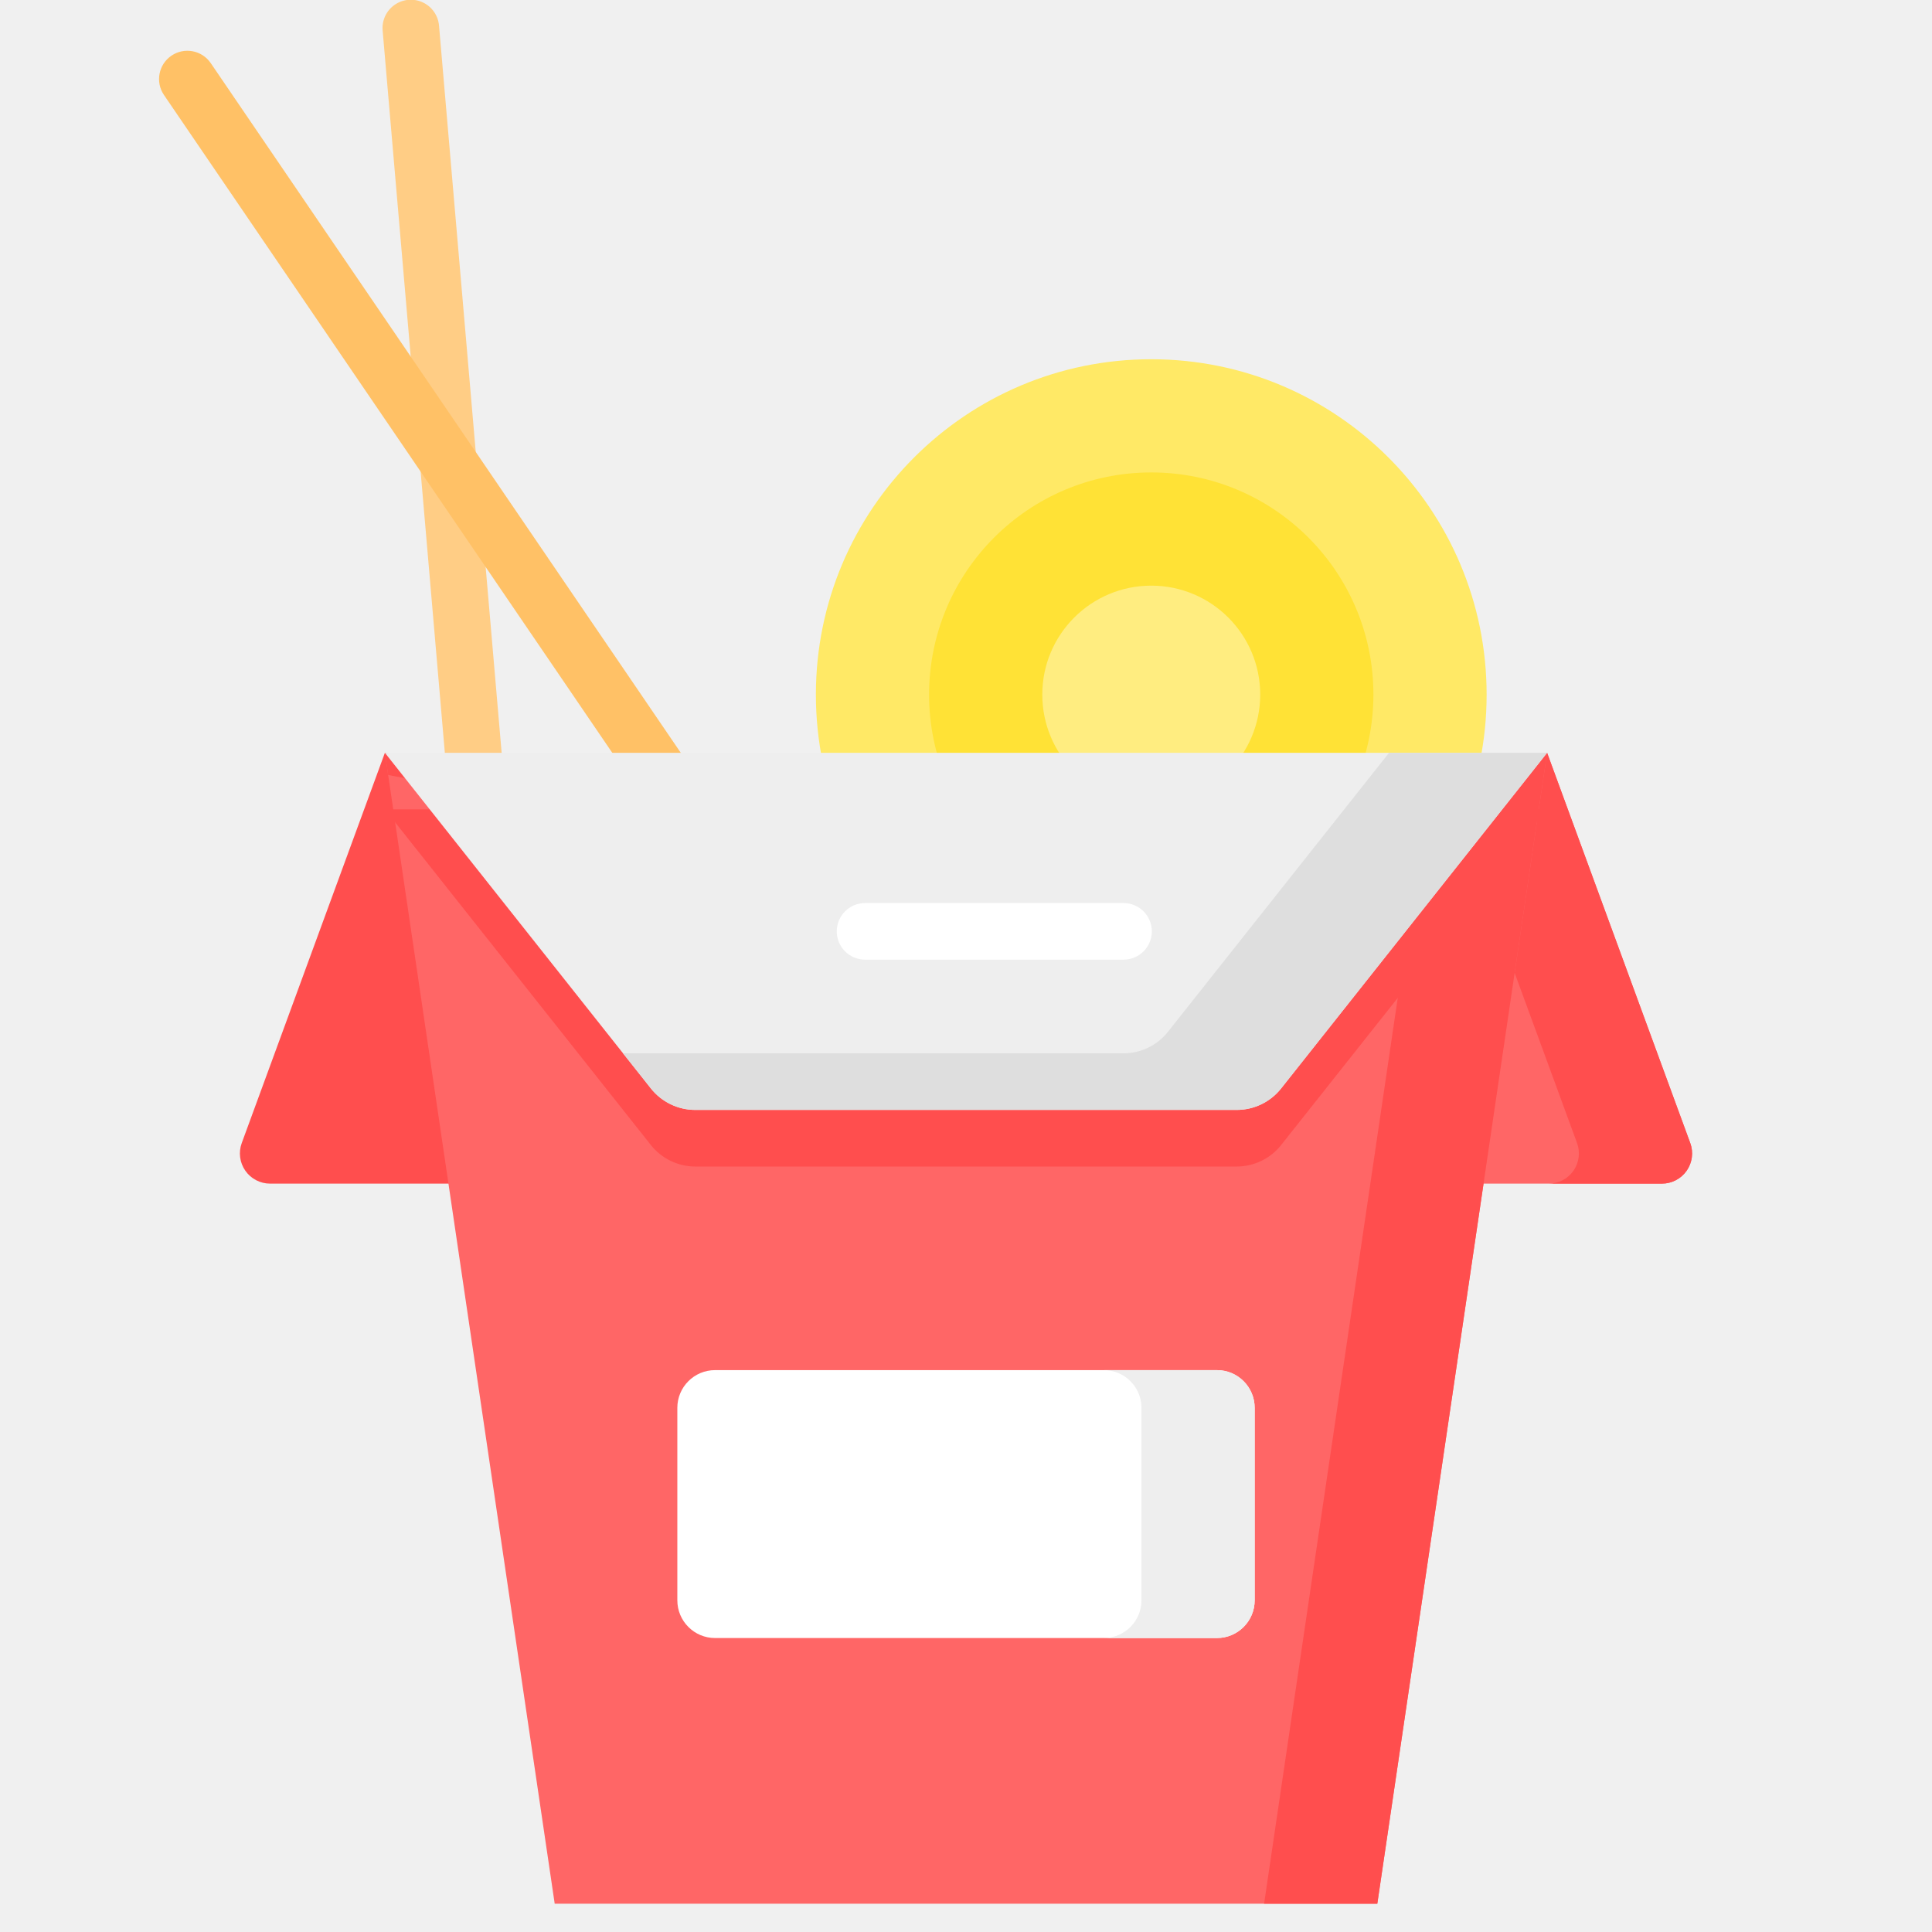
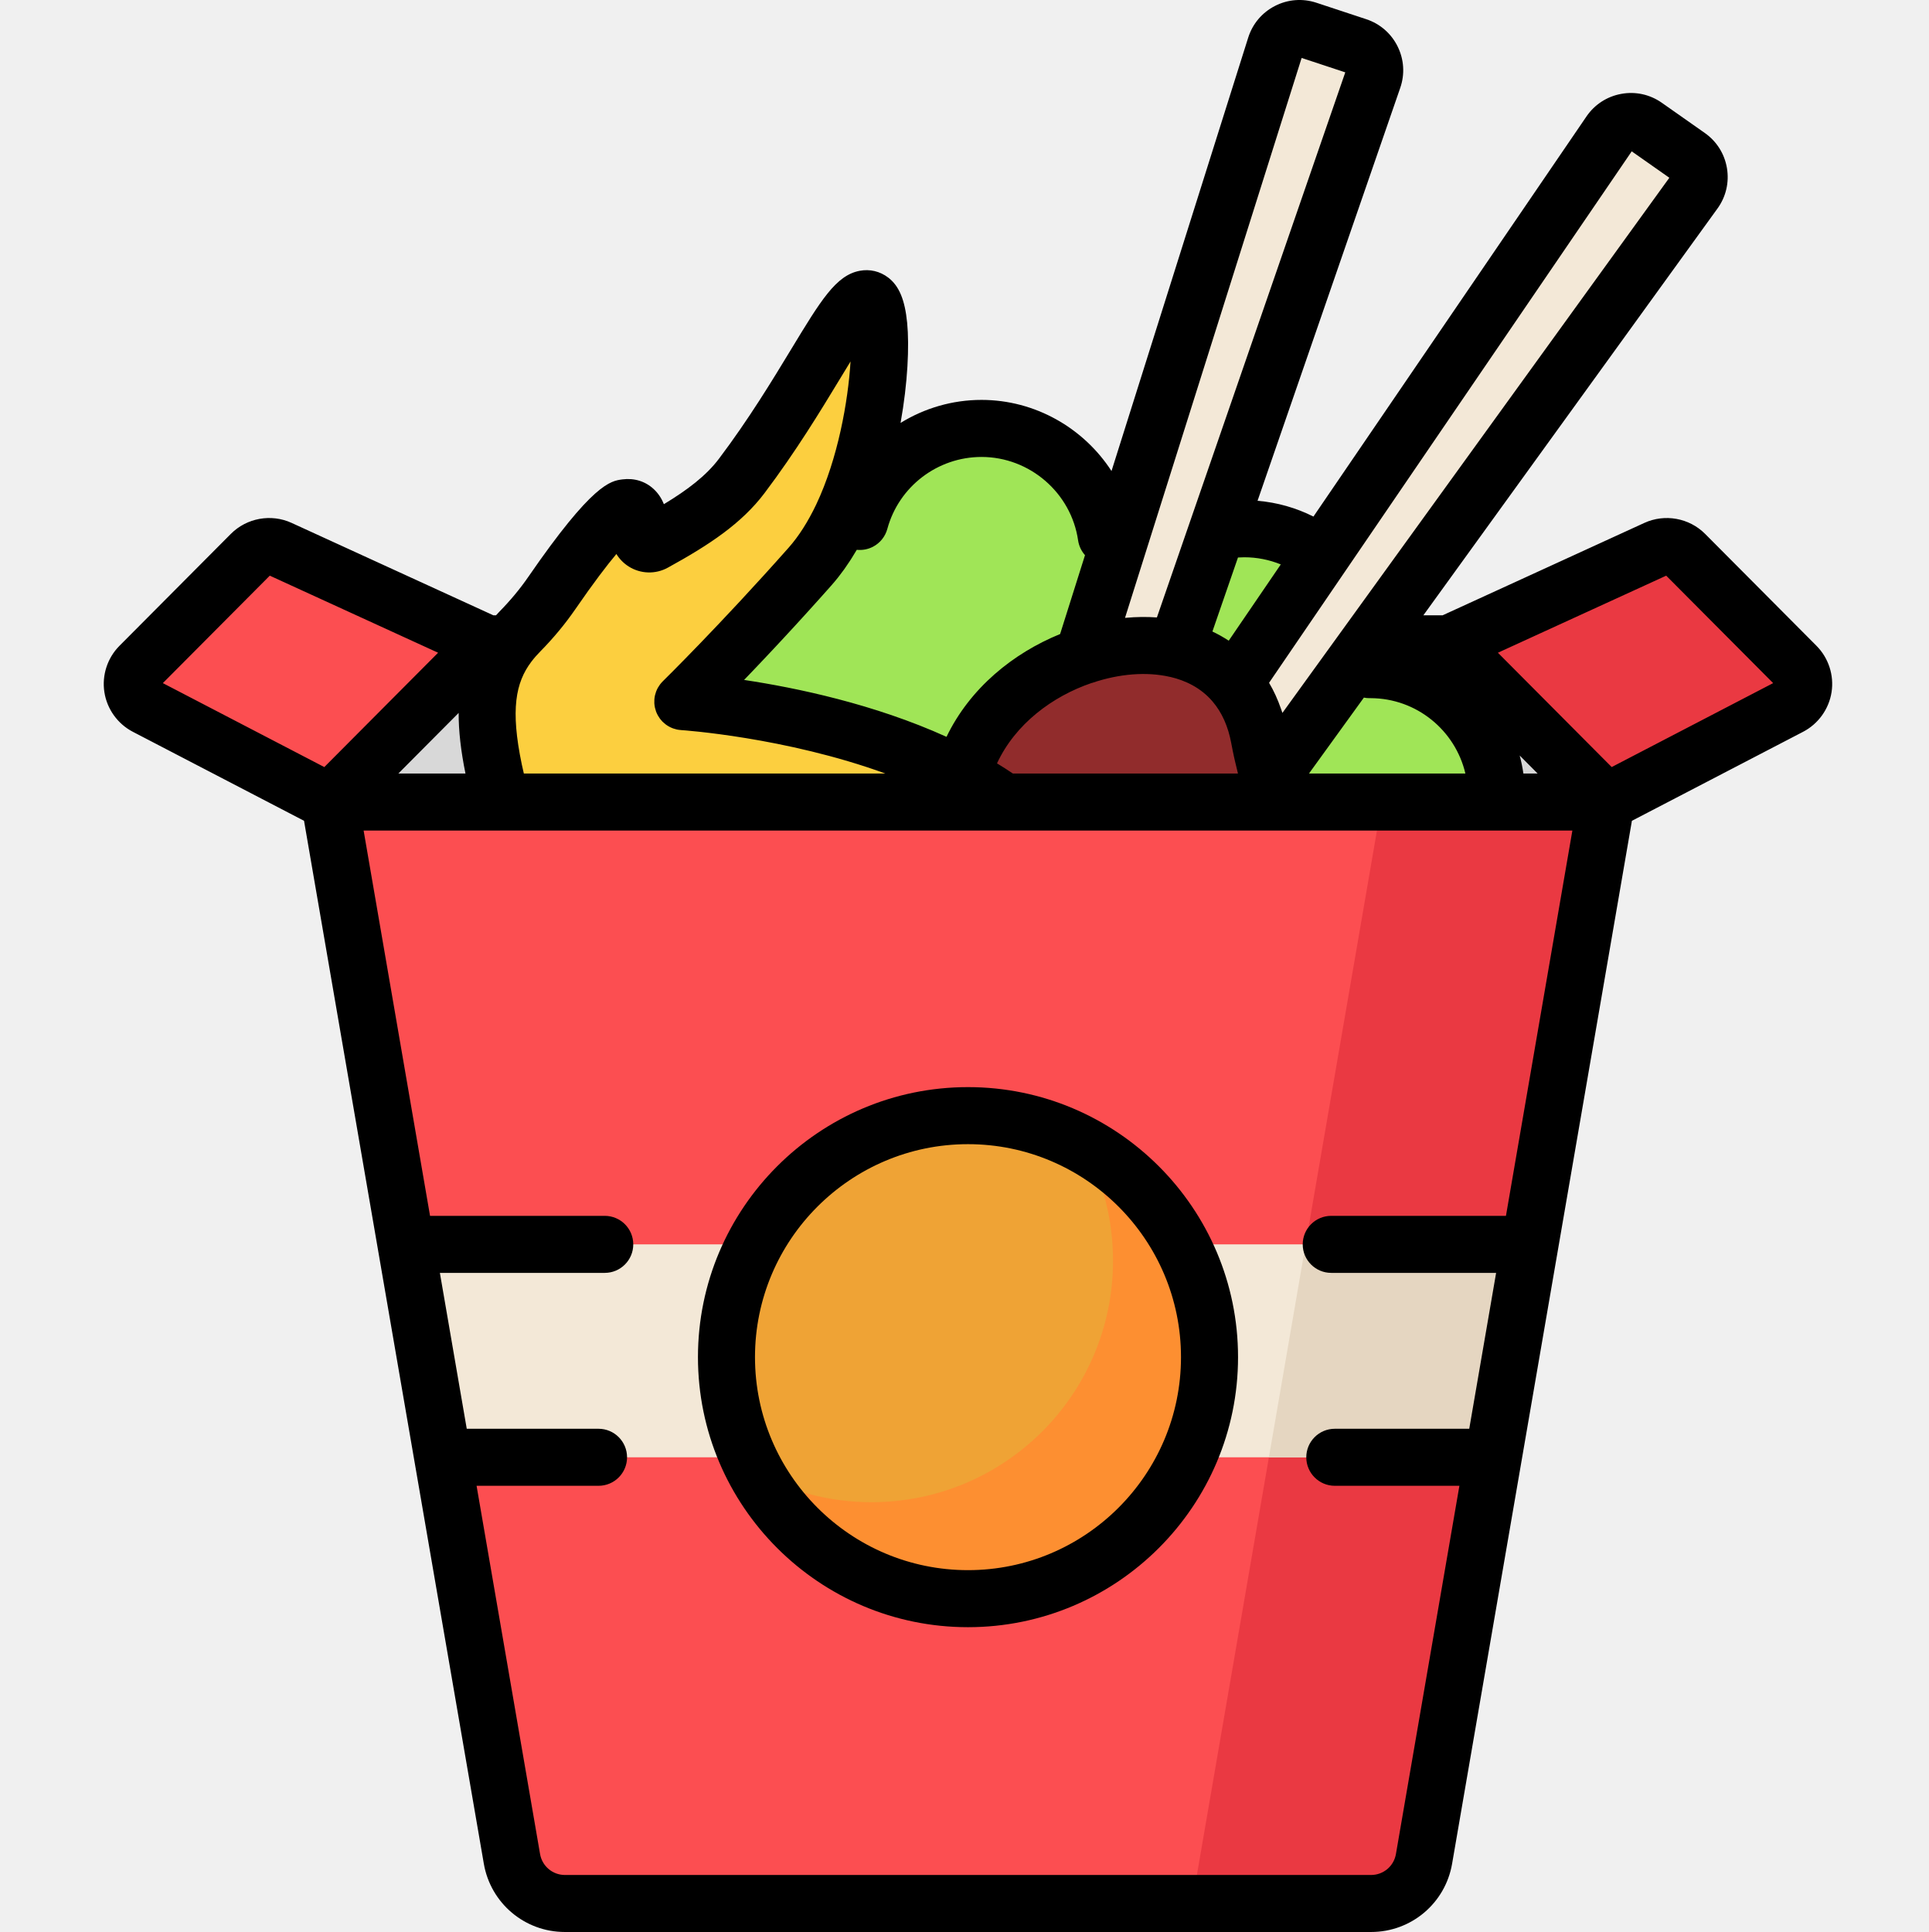
- <svg xmlns="http://www.w3.org/2000/svg" data-name="Layer 1" viewBox="0 0 512 512">
-   <circle cx="305.095" cy="184.078" r="88.876" fill="#ffe966" />
-   <path fill="#ffe236" d="M305.095,242.954a58.876,58.876,0,1,1,58.876-58.877A58.944,58.944,0,0,1,305.095,242.954Z" />
-   <path fill="#ffed80" d="M305.095,212.954a28.876,28.876,0,1,1,28.876-28.877A28.91,28.91,0,0,1,305.095,212.954Z" />
-   <path fill="#ffcd85" d="M128.779,246.155a7.5,7.5,0,0,1-7.464-6.856L101.408,8.144a7.5,7.5,0,1,1,14.944-1.287l19.907,231.155a7.5,7.5,0,0,1-6.829,8.116C129.212,246.146,128.995,246.155,128.779,246.155Z" />
-   <path fill="#ffc166" d="M286.354,375.754a7.492,7.492,0,0,1-6.205-3.277L43.455,25.178a7.5,7.5,0,0,1,12.396-8.447L292.545,364.029a7.502,7.502,0,0,1-6.191,11.725Z" />
-   <path fill="#f66" d="M440.424,313.674H365.001l45-114.174,37.934,103.419A8,8,0,0,1,440.424,313.674Z" />
-   <path fill="#ff4e4e" d="M447.935 302.919L410 199.5l-15.539 39.425 23.473 63.994a8 8 0 0 1-7.511 10.755h30A8 8 0 0 0 447.935 302.919zM71.576 313.674h75.424l-45-114.174L64.065 302.919A8 8 0 0 0 71.576 313.674z" />
-   <polygon fill="#f66" points="365.001 504.5 147.001 504.5 102.001 199.5 259.375 229.5 410.001 199.5 365.001 504.5" />
-   <polygon fill="#ff4e4e" points="229.375 229.5 244.047 226.578 102.001 199.5 102.869 205.384 229.375 229.5" />
-   <polygon fill="#ff4e4e" points="379.092 205.656 335.001 504.5 365 504.5 410 199.5 379.092 205.656" />
-   <path fill="#ff4e4e" d="M327.749,309.139H184.252a15,15,0,0,1-11.756-5.684L102.001,214.5h308l-70.496,88.955A15,15,0,0,1,327.749,309.139Z" />
-   <path fill="#eee" d="M327.749,294.139H184.252a15,15,0,0,1-11.756-5.684L102.001,199.5h308l-70.496,88.955A15,15,0,0,1,327.749,294.139Z" />
-   <path fill="#dedede" d="M368.113,199.5l-58.609,73.955a15,15,0,0,1-11.756,5.683H165.113l7.383,9.317a15,15,0,0,0,11.756,5.683H327.749a15,15,0,0,0,11.756-5.683L410,199.5Z" />
-   <path fill="#fff" d="M297.749,254.319h-68.496a7.5,7.5,0,1,1,0-15h68.496a7.5,7.5,0,1,1,0,15Z" />
-   <rect width="153" height="71" x="179.501" y="363.095" fill="#fff" rx="10" />
-   <path fill="#eee" d="M322.501,363.095h-30a10,10,0,0,1,10,10v51a10,10,0,0,1-10,10h30a10,10,0,0,0,10-10v-51A10,10,0,0,0,322.501,363.095Z" />
+ <svg xmlns="http://www.w3.org/2000/svg" viewBox="-27 0 511 512">
+   <path d="m39.531 146.824-29.508 29.656c-3.215 3.23-2.371 8.648 1.672 10.75l48.688 25.316 41.715-41.922-54.969-25.176c-2.57-1.18-5.602-.629-7.598 1.375zm0 0" fill="#fc4e51" />
+   <path d="m419.5 146.824 29.512 29.656c3.215 3.23 2.371 8.648-1.672 10.75l-48.688 25.316-41.715-41.922 54.969-25.176c2.57-1.18 5.602-.629 7.594 1.375zm0 0" fill="#ea3942" />
+   <path d="m356.934 170.621h-254.836l-41.715 41.926h338.266zm0 0" fill="#d8d8d8" />
+   <path d="m369.566 319.965c0-106.719.004-107.891.004-109.078 0-18.461-14.969-33.426-33.43-33.426-.078 0-.156.004-.234.004.148-1.281.234-2.59.234-3.914 0-18.461-14.965-33.426-33.426-33.426-4.445 0-8.684.875-12.566 2.449-3.879-1.574-8.117-2.449-12.562-2.449-4.008 0-7.852.707-11.41 2-2.348-16.168-16.258-28.586-33.074-28.586-15.422 0-28.398 10.449-32.254 24.652-3.543-1.277-7.359-1.977-11.34-1.977-18.461 0-33.426 14.965-33.426 33.426 0 3.133.441 6.156 1.246 9.031-14.129 3.906-24.508 16.844-24.508 32.215v109.078zm0 0" fill="#a0e557" />
+   <path d="m200.266 396.078-3.082-1.016c-3.477-1.152-5.391-4.883-4.285-8.379l118.086-374.434c1.121-3.562 4.941-5.516 8.488-4.344l13.219 4.367c3.547 1.172 5.449 5.016 4.23 8.547l-128.223 371.086c-1.199 3.461-4.957 5.32-8.434 4.172zm0 0" fill="#f3e8d7" />
+   <path d="m180.043 368.695 2.652 1.863c3 2.105 7.133 1.414 9.281-1.559l230.027-318.168c2.188-3.027 1.48-7.262-1.578-9.406l-11.391-8.004c-3.059-2.145-7.281-1.379-9.387 1.707l-221.289 324.309c-2.066 3.027-1.316 7.152 1.684 9.258zm0 0" fill="#f3e8d7" />
+   <path d="m153.941 185.938s15.227-14.93 33.738-35.832c18.512-20.898 21.297-66.582 16.121-70.531s-14.73 20.672-34.234 46.547c-5.535 7.34-14.082 12.664-23.242 17.695-1.84 1.012-4.047-.418-3.926-2.512.199-3.391-.277-7.184-3.473-6.766-3.918.516-13.902 14.215-19.699 22.633-2.504 3.637-5.348 7.023-8.441 10.176-8.234 8.367-10.797 18.207-6.906 36.801 10.75 51.352 58.121 54.938 99.125 57.324 41.008 2.391 61.73-2.957 61.73-2.957 0-65.754-110.793-72.578-110.793-72.578zm0 0" fill="#fccf3f" />
+   <path d="m354.926 271.215c-12.539 22.789-50.863 25.773-85.598 6.664-34.73-19.109-49.312-51.512-40.184-75.871 12.754-34.023 70.43-45.355 77.582-6.359 10.984 59.91 60.738 52.773 48.199 75.566zm0 0" fill="#912c2c" />
+   <path d="m60.387 212.547 48.281 280.074c1.18 6.832 7.102 11.82 14.031 11.82h213.633c6.93 0 12.855-4.988 14.031-11.82l48.285-280.074zm0 0" fill="#fc4e51" />
+   <path d="m339.195 212.547-50.324 291.895h47.461c6.934 0 12.855-4.988 14.031-11.82l48.285-280.074zm0 0" fill="#ea3942" />
+   <path d="m378.441 329.77h-297.848l9.727 56.426h278.391zm0 0" fill="#f3e8d7" />
+   <path d="m309.258 386.195h59.453l9.73-56.426h-59.457zm0 0" fill="#e5d6c1" />
+   <path d="m293.52 359.66c0 35.348-28.656 64.004-64.004 64.004s-64-28.656-64-64.004 28.652-64.004 64-64.004 64.004 28.656 64.004 64.004zm0 0" fill="#efa335" />
+   <path d="m260.152 303.453c4.969 9.102 7.797 19.539 7.797 30.637 0 35.348-28.656 64.004-64.004 64.004-11.098 0-21.535-2.828-30.633-7.801 10.859 19.883 31.957 33.371 56.203 33.371 35.348 0 64.004-28.656 64.004-64.004 0-24.25-13.488-45.348-33.367-56.207zm0 0" fill="#fd8f31" />
+   <path d="m454.367 171.148-29.508-29.656c-4.207-4.227-10.68-5.402-16.102-2.918l-53.473 24.492h-5.098l77.941-107.805c2.254-3.117 3.141-6.922 2.508-10.715-.641-3.789-2.723-7.098-5.867-9.305l-11.391-8.004c-3.148-2.211-6.969-3.051-10.742-2.359-3.785.688-7.062 2.812-9.23 5.992l-72.348 106.027c-4.613-2.324-9.605-3.742-14.809-4.184l37.812-109.426c1.258-3.637 1.008-7.535-.695-10.98-1.707-3.445-4.656-6.008-8.309-7.215l-13.215-4.367c-3.652-1.203-7.551-.906-10.973.848-3.422 1.754-5.941 4.738-7.098 8.402l-36.223 114.855c-7.375-11.387-20.227-18.852-34.453-18.852-7.77 0-15.145 2.219-21.445 6.098 1.918-10.668 2.34-20.406 1.742-26.543-.594-6.082-2.137-9.773-5.012-11.969-2.184-1.668-4.871-2.309-7.555-1.797-6.281 1.184-10.258 7.742-18.18 20.809-5.012 8.266-11.25 18.555-19.121 28.992-3.395 4.508-8.328 8.254-14.598 12.047-.625-1.586-1.523-2.918-2.703-4.012-2.215-2.062-5.16-2.965-8.289-2.559-3.129.414-7.859 1.035-24.938 25.84-2.176 3.156-4.734 6.238-7.605 9.16-.332.336-.629.68-.945 1.02h-.703l-53.473-24.492c-5.422-2.484-11.891-1.312-16.098 2.918l-29.512 29.656c-3.199 3.215-4.691 7.809-3.996 12.289.695 4.48 3.516 8.406 7.539 10.496l45.367 23.59 47.645 276.383c1.809 10.484 10.844 18.094 21.48 18.094h213.633c10.641 0 19.672-7.609 21.477-18.094l47.648-276.383 45.367-23.59c4.023-2.094 6.84-6.016 7.539-10.496s-.797-9.074-3.996-12.289zm-93.043 33.84h-41.445l14.547-20.117c.484.098.98.152 1.48.152.105 0 .211 0 .324-.004 12.195.039 22.422 8.566 25.094 19.969zm44.078-164.879 9.969 7-102.535 141.82c-.078-.25-.172-.492-.254-.742-.047-.133-.094-.266-.141-.398-.844-2.43-1.883-4.723-3.141-6.84zm-92.996 109.469-13.793 20.211c-1.371-.898-2.812-1.715-4.328-2.43l6.777-19.617c.551-.035 1.102-.059 1.652-.059 3.379-.004 6.645.656 9.691 1.895zm5.523-134.223 11.566 3.82-49.918 144.453c-2.676-.191-5.438-.16-8.254.098-.062.004-.129.008-.195.012zm-55.465 165.602c7.141-2.426 14.43-2.988 20.52-1.586.07.016.133.023.203.035 3.961.934 8.016 2.844 11.141 6.492.008.012.016.023.023.035 1.219 1.426 2.238 3.059 3.059 4.887.016.031.027.059.043.09.391.883.73 1.809 1.031 2.777.027.094.055.191.086.289.109.379.215.766.309 1.152.031.125.066.25.094.379.117.484.223.98.316 1.484v.016c.004.008.004.012.004.02.223 1.211.473 2.414.73 3.605.082.367.164.73.25 1.098.195.863.402 1.719.617 2.566.059.23.109.465.168.691h-59.656c-.016-.008-.031-.02-.047-.031-.543-.367-1.098-.727-1.652-1.086-.133-.086-.258-.172-.391-.258-.695-.445-1.398-.883-2.105-1.312 4.855-10.465 14.703-17.762 25.02-21.285.082-.023.16-.031.238-.059zm-62.531-35.07c.039-.062.078-.121.113-.184 1.461.156 2.957-.117 4.285-.809 1.875-.977 3.254-2.688 3.809-4.727 3.047-11.23 13.312-19.07 24.961-19.07 12.762 0 23.766 9.504 25.594 22.113.215 1.473.863 2.824 1.828 3.918l-6.594 20.898c-12.445 5.07-23.867 14.305-30.105 27.242-19.152-8.691-39.859-13.004-53.641-15.078.043-.043.09-.094.129-.137.664-.688 1.348-1.406 2.059-2.148.121-.129.242-.254.367-.383.715-.754 1.453-1.531 2.211-2.332.121-.129.242-.258.367-.387.777-.82 1.57-1.668 2.387-2.535.113-.121.227-.246.344-.367.832-.891 1.684-1.801 2.551-2.738.105-.113.211-.23.316-.344.891-.957 1.793-1.938 2.715-2.941.09-.094.176-.191.262-.285.953-1.035 1.918-2.094 2.898-3.176.051-.055.105-.113.156-.172 1.02-1.125 2.051-2.266 3.098-3.434.004-.004.012-.012.016-.016 1.078-1.207 2.172-2.43 3.277-3.676.02-.023.035-.047.055-.066.559-.633 1.102-1.285 1.633-1.949.141-.176.277-.363.414-.543.422-.539.836-1.086 1.238-1.645.137-.191.27-.391.406-.586.414-.586.82-1.184 1.215-1.793.109-.172.223-.34.328-.512.449-.703.887-1.418 1.309-2.141zm-86.188 29.555c.027-.035.055-.07.082-.105.707-.934 1.492-1.82 2.344-2.691 3.488-3.543 6.609-7.309 9.277-11.184 4.875-7.082 8.41-11.68 10.895-14.648.805 1.32 1.914 2.461 3.266 3.316 3.137 1.98 7.105 2.102 10.355.312 10.996-6.039 19.562-11.715 25.637-19.77 8.328-11.051 14.789-21.699 19.977-30.258.922-1.523 1.879-3.098 2.816-4.625-.652 10.527-3.328 25.73-9.105 37.922-2.18 4.566-4.621 8.398-7.266 11.387-18.102 20.434-33.223 35.293-33.375 35.441-.242.238-.457.488-.66.746-.047.062-.094.125-.141.191-.18.246-.348.5-.496.762-.008.02-.023.039-.035.059-.16.293-.297.594-.418.902-.02.055-.039.109-.059.164-.102.277-.184.559-.254.848-.008.039-.02.074-.027.113-.07.32-.117.637-.145.961-.004.062-.004.125-.008.188-.02.281-.02.57-.008.855.004.047.004.098.008.148.023.328.07.656.137.98.008.047.02.094.031.141.07.312.16.621.27.926.008.016.008.031.016.051.004.004.008.012.008.02.121.32.266.633.434.938.02.043.047.082.07.125.145.254.305.504.48.746.035.043.062.09.098.133.184.238.379.469.594.691.02.02.039.031.059.051.031.035.066.062.102.094.207.203.426.387.652.562.055.043.109.082.164.125.547.391 1.129.707 1.742.938.055.02.109.039.164.059.285.102.574.184.867.25.039.008.074.02.109.027.324.066.648.109.977.133.031 0 .059.012.09.012.371.023 27.613 1.855 54.145 11.512h-95.797c-.191-.793-.371-1.59-.539-2.391-3.059-14.605-1.602-21.715 2.469-27.156zm-17.398 29.547h-17.781l15.977-16.059c-.023 4.781.59 10.094 1.805 16.059zm-51.457-52.836c0 .004-.004.004-.004.004zm-28.734 28.879 28.336-28.477 44.602 20.426-30.152 30.301zm355.918 141.18h-46.297c-4.176 0-7.559 3.383-7.559 7.559 0 4.172 3.383 7.555 7.559 7.555h43.691l-7.121 41.312h-35.625c-4.172 0-7.559 3.383-7.559 7.559 0 4.172 3.387 7.555 7.559 7.555h33.016l-16.82 97.59c-.555 3.215-3.324 5.547-6.586 5.547h-213.629c-3.262 0-6.031-2.332-6.586-5.547l-16.824-97.59h32.316c4.176 0 7.559-3.383 7.559-7.555 0-4.176-3.383-7.559-7.559-7.559h-34.922l-7.121-41.312h43.688c4.176 0 7.559-3.383 7.559-7.555 0-4.176-3.383-7.559-7.559-7.559h-46.293l-17.602-102.105h320.316zm3.637-122 4.754 4.777h-3.77c-.234-1.625-.562-3.219-.984-4.777zm24.383 3.066-30.152-30.297 44.598-20.426 28.34 28.477zm0 0" />
+   <path d="m229.516 288.098c-39.457 0-71.559 32.102-71.559 71.562 0 39.457 32.102 71.562 71.559 71.562 39.461 0 71.562-32.105 71.562-71.562 0-39.457-32.102-71.562-71.562-71.562zm0 128.008c-31.121 0-56.445-25.32-56.445-56.445s25.324-56.445 56.445-56.445c31.125 0 56.445 25.32 56.445 56.445s-25.32 56.445-56.445 56.445zm0 0" />
</svg>
